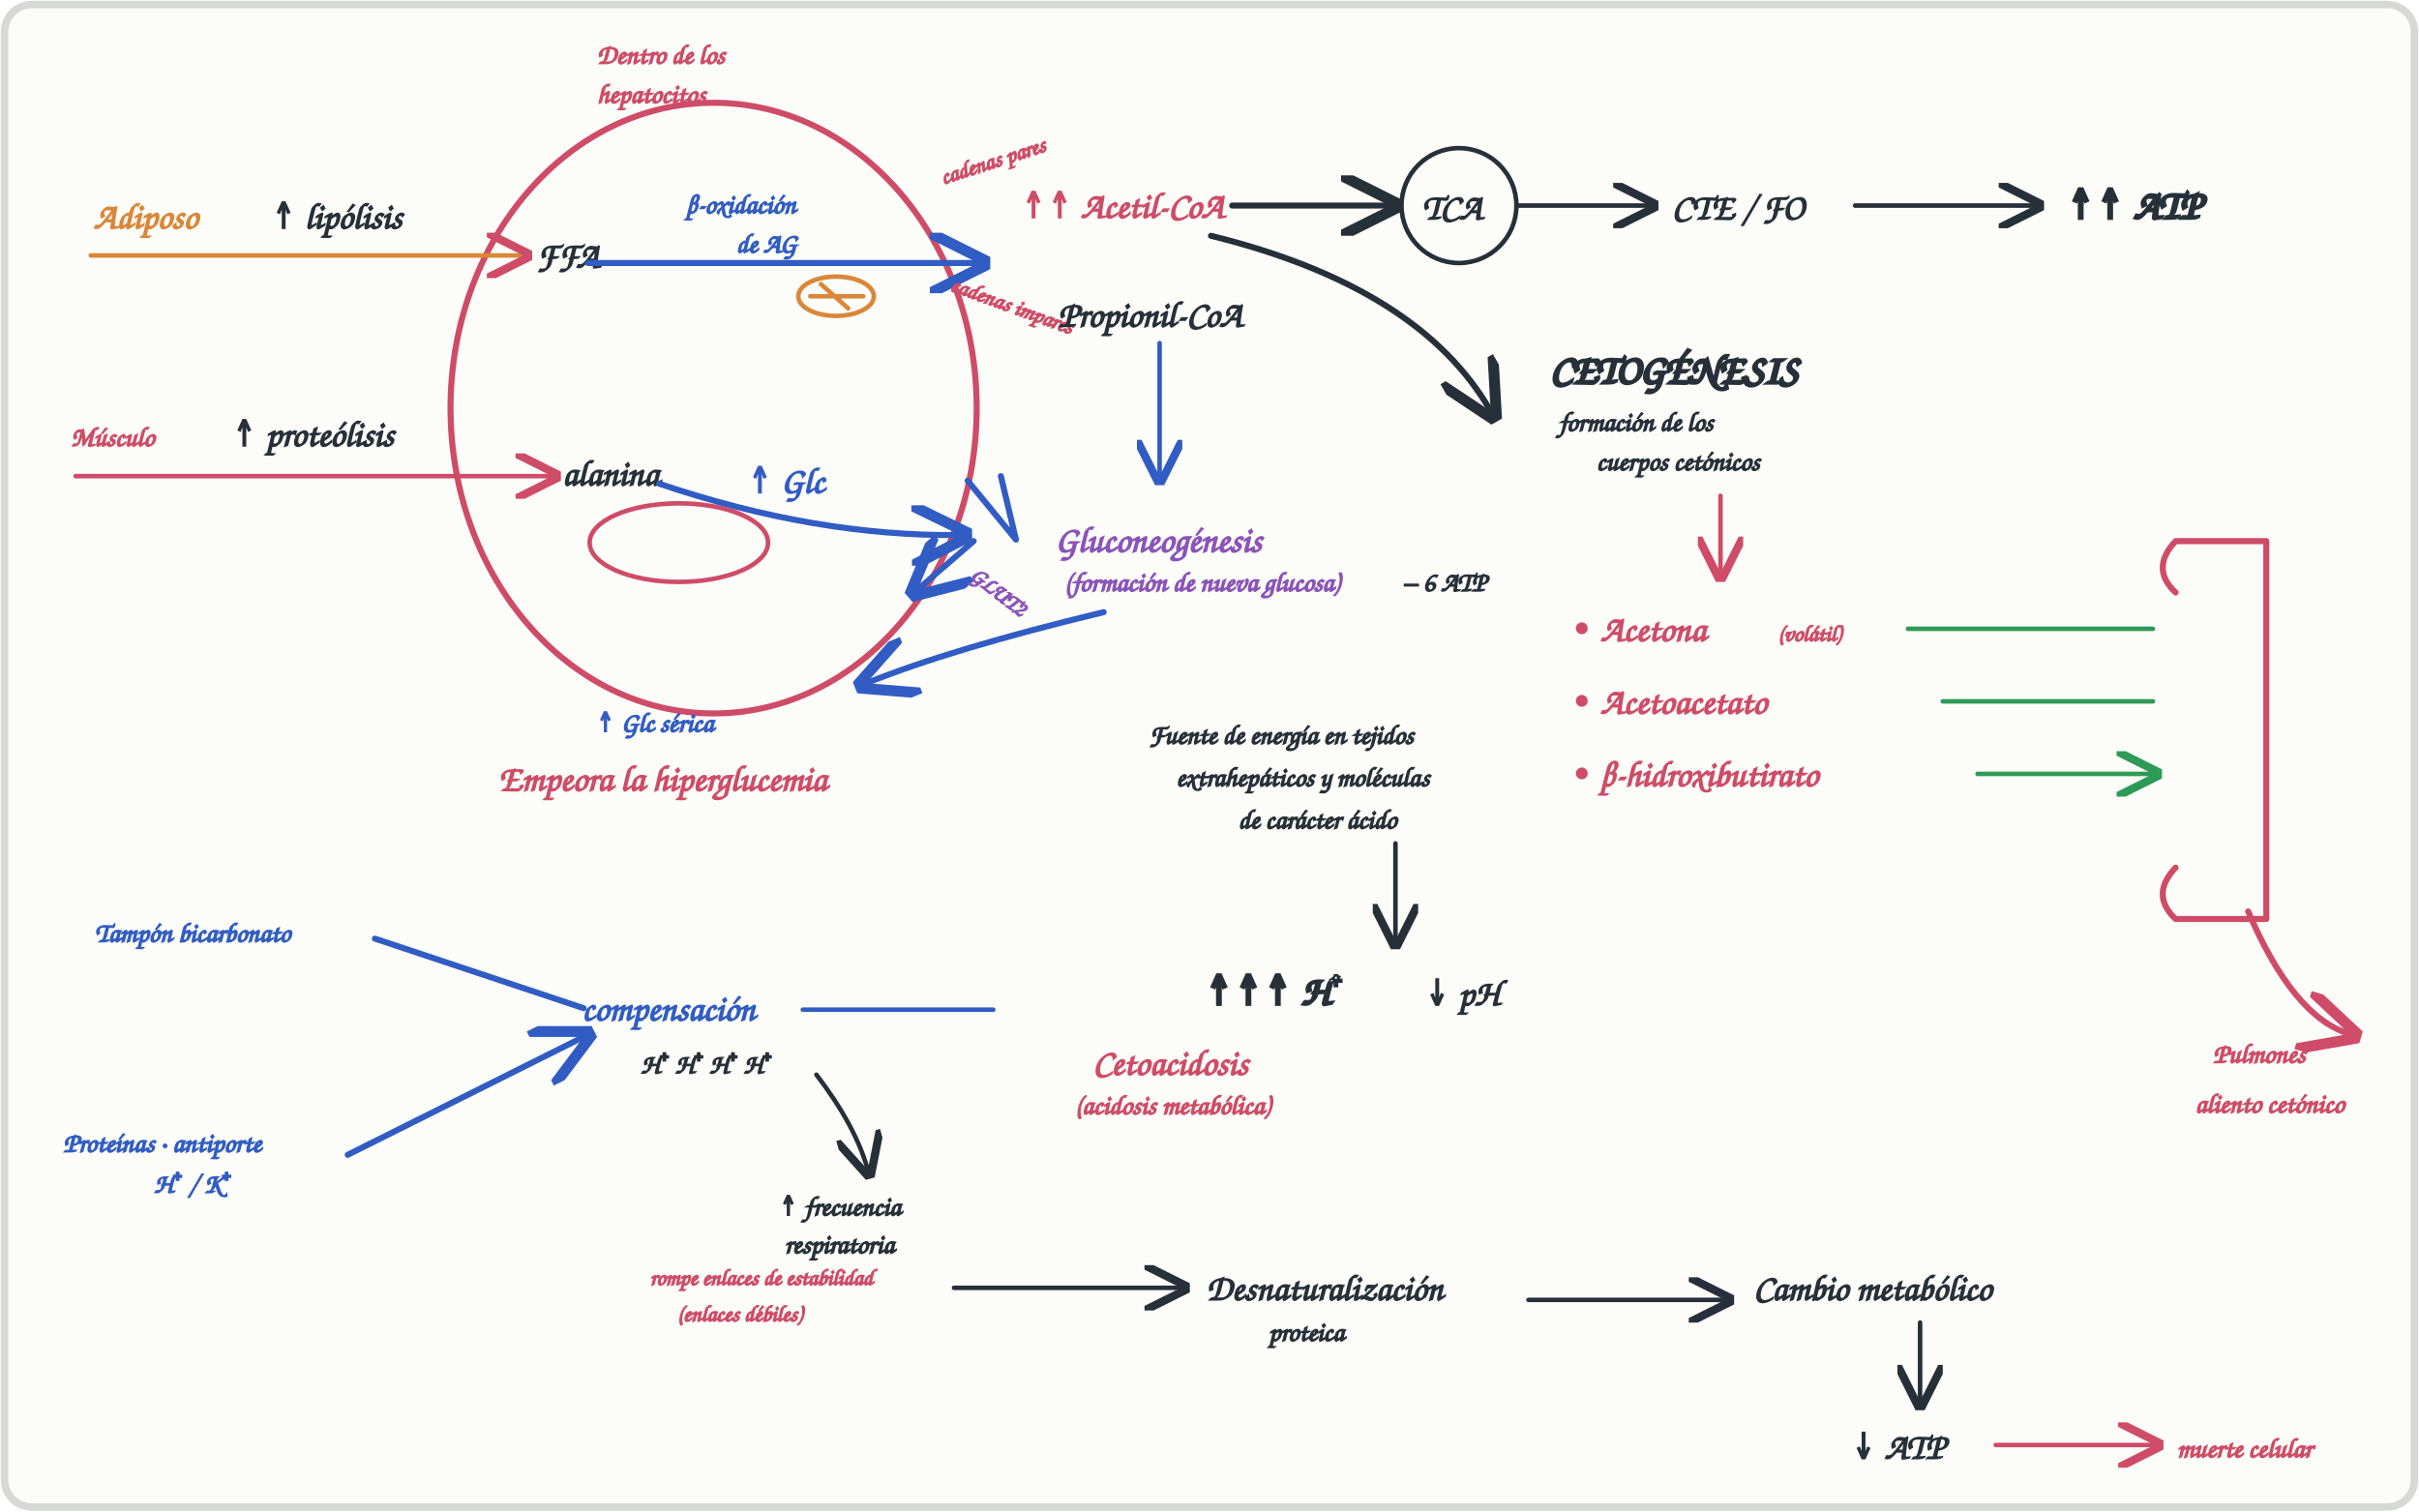
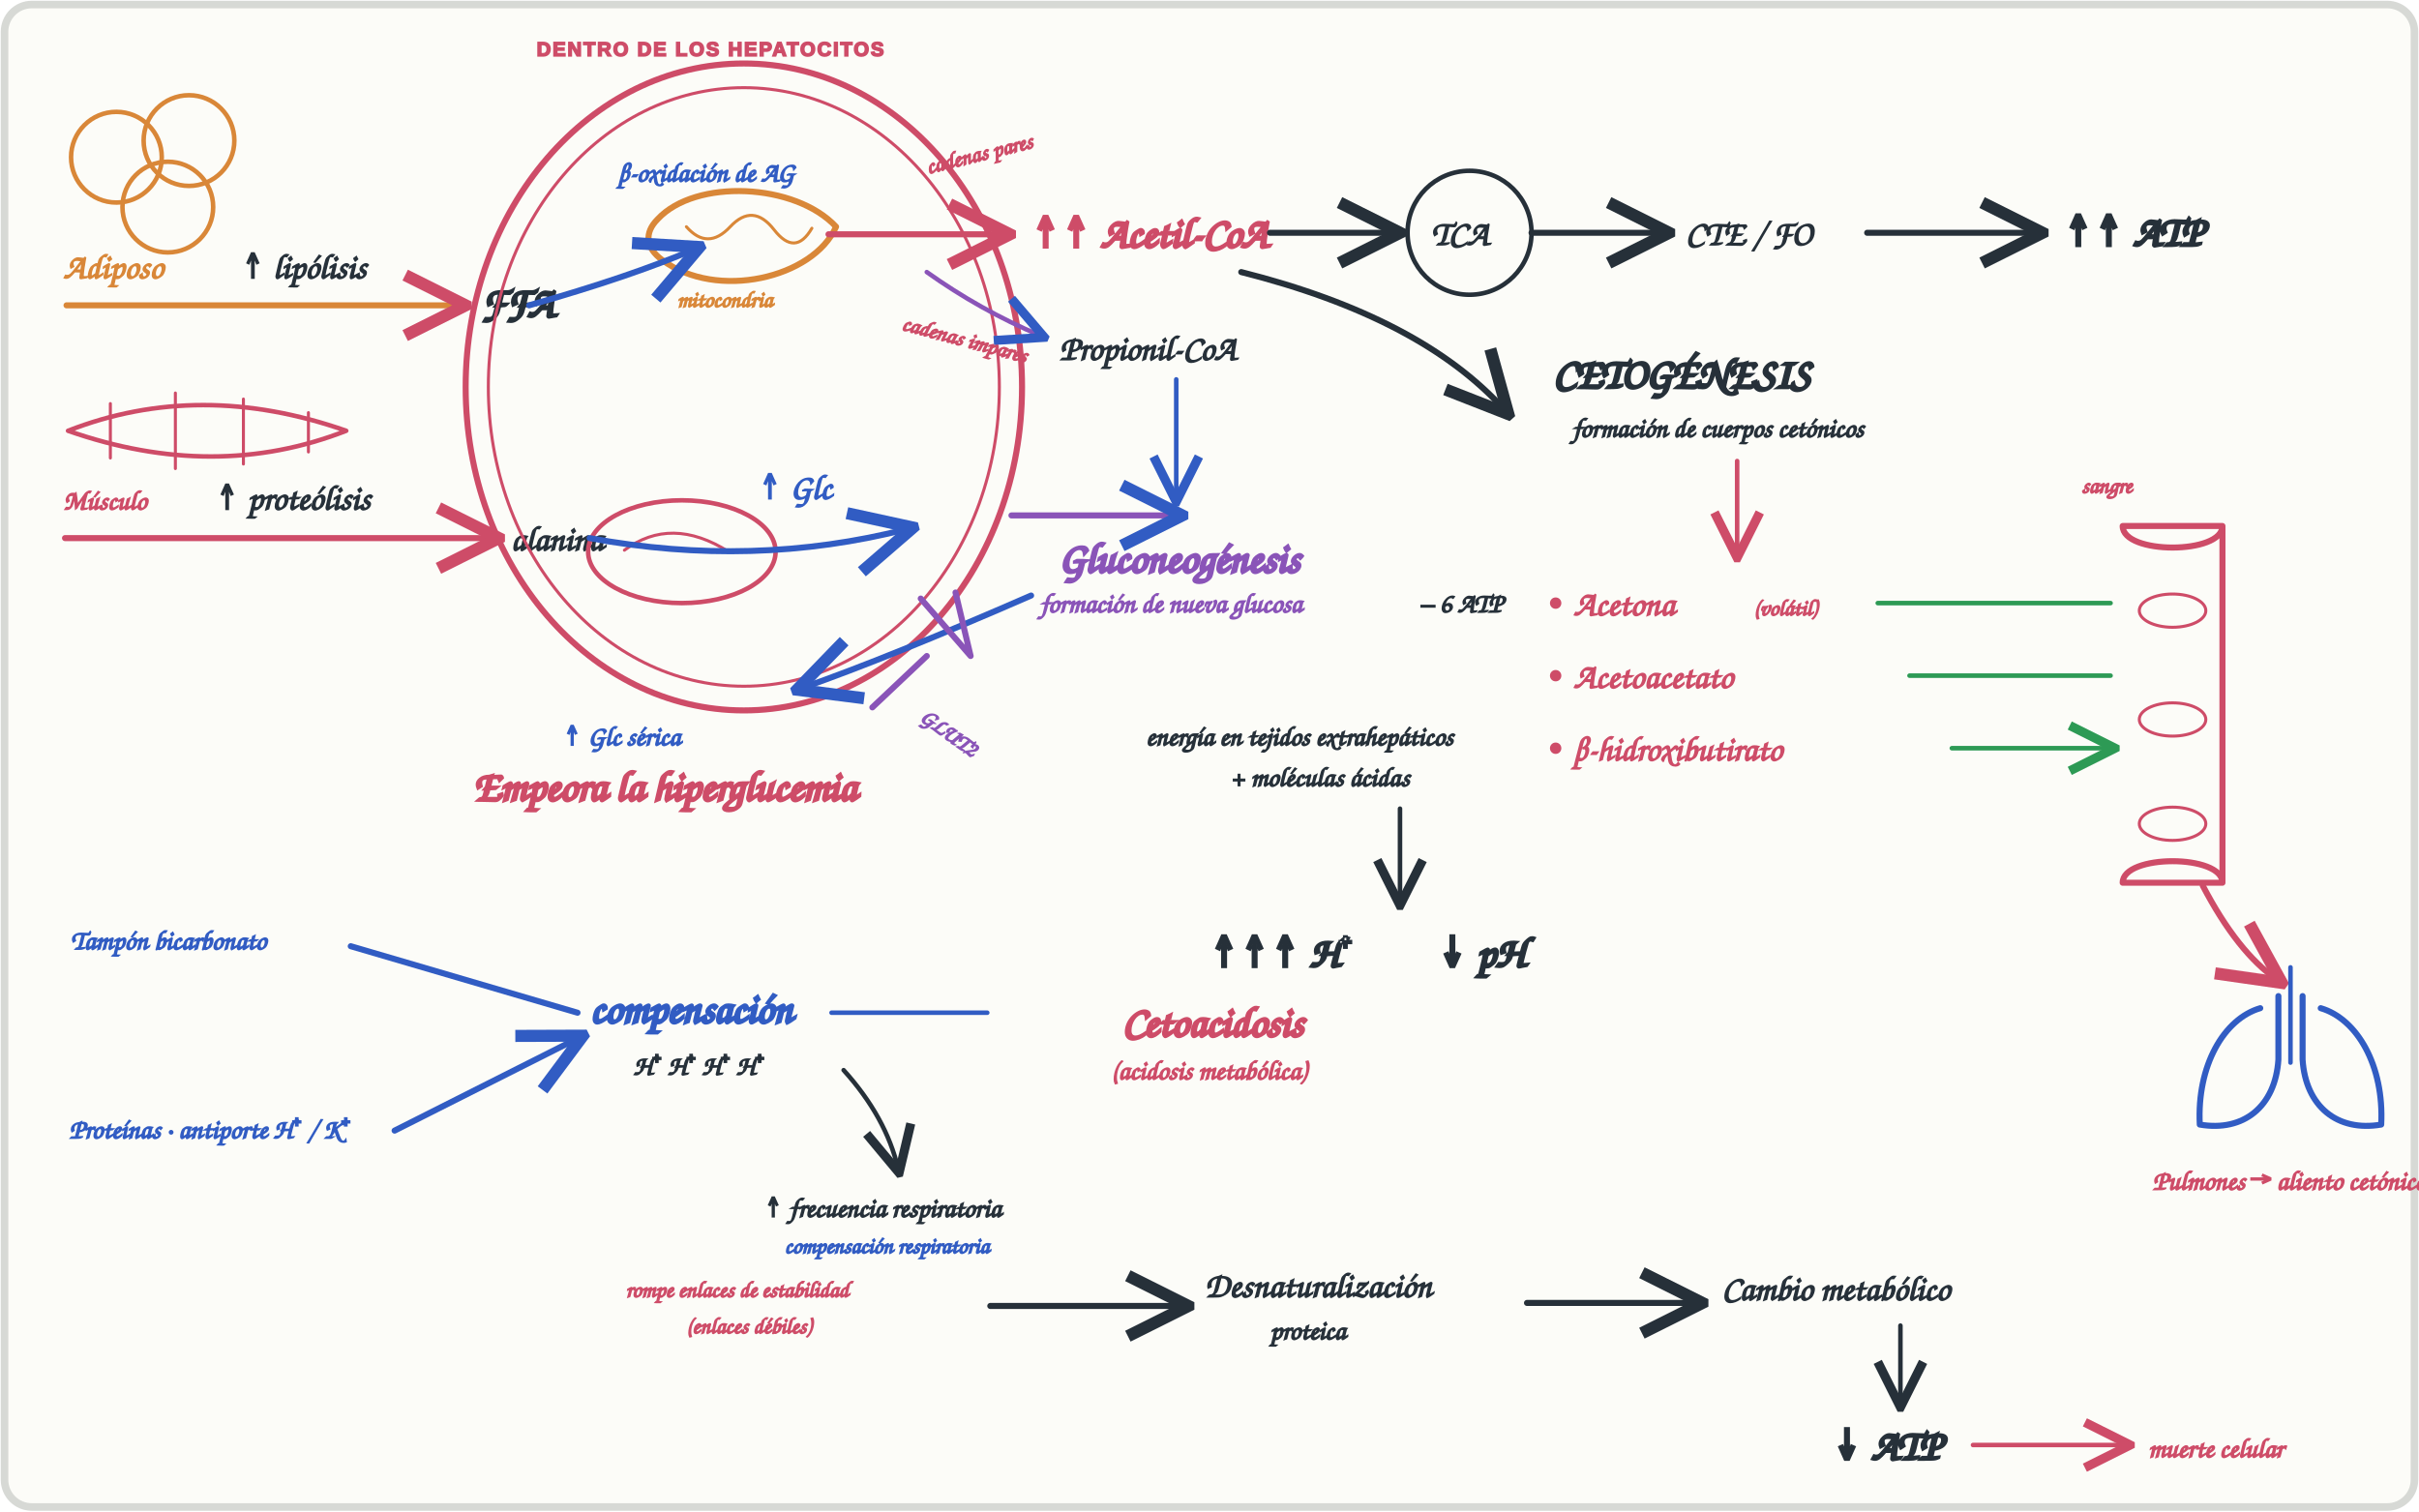
<svg xmlns="http://www.w3.org/2000/svg" viewBox="0 0 1600 1000" role="img" aria-labelledby="title desc">
  <defs>
-     <marker id="b-blue" markerWidth="10" markerHeight="10" refX="8" refY="5" orient="auto">
-       <path d="M0 0 10 5 0 10" fill="none" stroke="#315cc3" stroke-width="1.8" />
+     <marker id="b-blue" markerWidth="12" markerHeight="12" refX="10" refY="6" orient="auto">
+       <path d="M1 1 11 6 1 11" fill="none" stroke="#315cc3" stroke-width="2" />
    </marker>
-     <marker id="b-red" markerWidth="10" markerHeight="10" refX="8" refY="5" orient="auto">
-       <path d="M0 0 10 5 0 10" fill="none" stroke="#ce4c68" stroke-width="1.8" />
+     <marker id="b-red" markerWidth="12" markerHeight="12" refX="10" refY="6" orient="auto">
+       <path d="M1 1 11 6 1 11" fill="none" stroke="#ce4c68" stroke-width="2" />
    </marker>
-     <marker id="b-green" markerWidth="10" markerHeight="10" refX="8" refY="5" orient="auto">
-       <path d="M0 0 10 5 0 10" fill="none" stroke="#2d9a55" stroke-width="1.8" />
+     <marker id="b-green" markerWidth="12" markerHeight="12" refX="10" refY="6" orient="auto">
+       <path d="M1 1 11 6 1 11" fill="none" stroke="#2d9a55" stroke-width="2" />
    </marker>
-     <marker id="b-ink" markerWidth="10" markerHeight="10" refX="8" refY="5" orient="auto">
-       <path d="M0 0 10 5 0 10" fill="none" stroke="#263039" stroke-width="1.8" />
+     <marker id="b-ink" markerWidth="12" markerHeight="12" refX="10" refY="6" orient="auto">
+       <path d="M1 1 11 6 1 11" fill="none" stroke="#263039" stroke-width="2" />
    </marker>
    <style>
      .board{fill:#fcfcf8;stroke:#d7d9d5;stroke-width:5}.ink{fill:#263039;stroke:#263039}.blue{fill:#315cc3;stroke:#315cc3}.red{fill:#ce4c68;stroke:#ce4c68}.green{fill:#2d9a55;stroke:#2d9a55}.orange{fill:#d98738;stroke:#d98738}.purple{fill:#8a54b8;stroke:#8a54b8}
-       text{font-family:"Segoe Print","Bradley Hand","Comic Sans MS",cursive;font-size:24px;font-weight:600;stroke:none}.small{font-size:18px}.tiny{font-size:15px}.title{font-size:27px;font-weight:700}.line{fill:none;stroke-width:4;stroke-linecap:round;stroke-linejoin:round}.thin{fill:none;stroke-width:3;stroke-linecap:round;stroke-linejoin:round}
+       .hepatocyte{fill:#fff7ef;stroke:#ce4c68}.nucleus{fill:#fffdf8;stroke:#ce4c68}.mito{fill:#fff0d9;stroke:#d98738}.adipocyte{fill:#fff4dd;stroke:#d98738}.muscle{fill:#fbe8e9;stroke:#ce4c68}.vessel{fill:#fff3f4;stroke:#ce4c68}.lung{fill:#eef7fb;stroke:#315cc3}
+       text{font-family:"Segoe Print","Bradley Hand","Comic Sans MS",cursive;font-size:23px;font-weight:650;stroke:none}.small{font-size:18px}.tiny{font-size:15px}.title{font-size:28px;font-weight:750}.micro{font-family:Arial,sans-serif;font-size:13px;font-weight:800;letter-spacing:1.15px}.line{fill:none;stroke-width:4;stroke-linecap:round;stroke-linejoin:round}.thin{fill:none;stroke-width:3;stroke-linecap:round;stroke-linejoin:round}.hair{fill:none;stroke-width:2;stroke-linecap:round;stroke-linejoin:round}
    </style>
  </defs>
  <rect class="board" x="3" y="3" width="1594" height="994" rx="18" />
-   <text class="red small" x="395" y="42">Dentro de los</text>
-   <text class="red small" x="395" y="68">hepatocitos</text>
-   <ellipse class="red line" cx="472" cy="270" rx="174" ry="202" />
-   <ellipse class="red thin" cx="449" cy="359" rx="59" ry="26" />
-   <ellipse class="orange thin" cx="553" cy="196" rx="25" ry="13" />
-   <path class="orange thin" d="M536 196h35m-28-8 18 16" />
-   <text class="orange" x="62" y="151">Adiposo</text>
-   <text class="ink" x="179" y="151">↑ lipólisis</text>
-   <path class="orange thin" d="M60 169h286" marker-end="url(#b-red)" />
-   <text class="ink" x="355" y="177">FFA</text>
-   <text class="blue small" x="454" y="141">β-oxidación</text>
-   <text class="blue small" x="487" y="167">de AG</text>
-   <path class="blue line" d="M389 174h258" marker-end="url(#b-blue)" />
-   <text class="red tiny" x="624" y="122" transform="rotate(-18 624 122)">cadenas pares</text>
-   <text class="red tiny" x="628" y="192" transform="rotate(20 628 192)">cadenas impares</text>
-   <text class="red" x="675" y="144">↑↑ Acetil-CoA</text>
-   <text class="red small" x="47" y="295">Músculo</text>
-   <text class="ink" x="153" y="295">↑ proteólisis</text>
-   <path class="red thin" d="M50 315h315" marker-end="url(#b-red)" />
-   <text class="ink" x="372" y="321">alanina</text>
-   <text class="blue" x="494" y="326">↑ Glc</text>
-   <path class="blue line" d="M436 320q103 35 199 34" marker-end="url(#b-blue)" />
-   <path class="blue line" d="M640 318l32 39m-10-42 10 42m-28 1-37 32" marker-end="url(#b-blue)" />
-   <text class="purple tiny" x="641" y="382" transform="rotate(38 641 382)">GLUT2</text>
-   <path class="ink line" d="M815 136h104" marker-end="url(#b-ink)" />
-   <circle class="ink thin" cx="965" cy="136" r="38" />
-   <text class="ink" x="941" y="145">TCA</text>
-   <path class="ink thin" d="M1004 136h87" marker-end="url(#b-ink)" />
-   <text class="ink" x="1106" y="145">CTE / FO</text>
-   <path class="ink thin" d="M1227 136h119" marker-end="url(#b-ink)" />
-   <text class="ink title" x="1366" y="145">↑↑ ATP</text>
-   <text class="ink" x="700" y="216">Propionil-CoA</text>
-   <path class="blue thin" d="M767 227v88" marker-end="url(#b-blue)" />
-   <text class="purple" x="698" y="365">Gluconeogénesis</text>
-   <text class="purple small" x="704" y="391">(formación de nueva glucosa)</text>
-   <text class="ink small" x="928" y="391">− 6 ATP</text>
-   <path class="blue line" d="M730 405q-100 24-157 47" marker-end="url(#b-blue)" />
-   <text class="blue small" x="394" y="484">↑ Glc sérica</text>
-   <text class="red" x="330" y="523">Empeora la hiperglucemia</text>
-   <path class="ink line" d="M801 156q138 34 185 116" marker-end="url(#b-ink)" />
-   <text class="ink title" x="1025" y="254">CETOGÉNESIS</text>
-   <text class="ink small" x="1031" y="285">formación de los</text>
-   <text class="ink small" x="1056" y="311">cuerpos cetónicos</text>
-   <path class="red thin" d="M1138 328v51" marker-end="url(#b-red)" />
-   <text class="red" x="1039" y="424">• Acetona</text>
-   <text class="red tiny" x="1176" y="424">(volátil)</text>
-   <text class="red" x="1039" y="472">• Acetoacetato</text>
-   <text class="red" x="1039" y="520">• β-hidroxibutirato</text>
-   <path class="green thin" d="M1262 416h162m-139 48h139m-116 48h116" marker-end="url(#b-green)" />
-   <path class="red line" d="M1439 358h60v250h-60m0-250q-17 18 0 34m0 182q-17 18 0 34" />
-   <path class="red line" d="M1487 603q30 70 67 81" marker-end="url(#b-red)" />
-   <text class="red small" x="1464" y="703">Pulmones</text>
-   <text class="red small" x="1452" y="736">aliento cetónico</text>
-   <text class="ink small" x="760" y="492">Fuente de energía en tejidos</text>
-   <text class="ink small" x="778" y="520">extrahepáticos y moléculas</text>
-   <text class="ink small" x="819" y="548">de carácter ácido</text>
-   <path class="ink thin" d="M923 558v64" marker-end="url(#b-ink)" />
-   <text class="ink title" x="796" y="665">↑↑↑ H⁺</text>
-   <text class="ink" x="942" y="665">↓ pH</text>
-   <text class="red" x="723" y="711">Cetoacidosis</text>
-   <text class="red small" x="711" y="737">(acidosis metabólica)</text>
-   <text class="blue small" x="63" y="623">Tampón bicarbonato</text>
-   <text class="blue small" x="42" y="762">Proteínas · antiporte</text>
-   <text class="blue small" x="102" y="789">H⁺ / K⁺</text>
-   <path class="blue line" d="M248 621l138 46m-156 97 156-78" marker-end="url(#b-blue)" />
-   <text class="blue" x="385" y="675">compensación</text>
-   <path class="blue thin" d="M531 668h126" />
-   <text class="ink small" x="424" y="710">H⁺ H⁺ H⁺ H⁺</text>
-   <path class="ink thin" d="M540 711q26 34 34 63" marker-end="url(#b-ink)" />
-   <text class="ink small" x="515" y="804">↑ frecuencia</text>
-   <text class="ink small" x="519" y="829">respiratoria</text>
-   <text class="red tiny" x="430" y="850">rompe enlaces de estabilidad</text>
-   <text class="red tiny" x="448" y="874">(enlaces débiles)</text>
-   <path class="ink thin" d="M631 852h150" marker-end="url(#b-ink)" />
-   <text class="ink" x="798" y="860">Desnaturalización</text>
-   <text class="ink small" x="839" y="887">proteica</text>
-   <path class="ink thin" d="M1011 860h130" marker-end="url(#b-ink)" />
-   <text class="ink" x="1160" y="860">Cambio metabólico</text>
-   <path class="ink thin" d="M1270 875v52" marker-end="url(#b-ink)" />
-   <text class="ink" x="1224" y="965">↓ ATP</text>
-   <path class="red thin" d="M1320 956h105" marker-end="url(#b-red)" />
-   <text class="red small" x="1440" y="964">muerte celular</text>
+   <g>
+     <circle class="adipocyte thin" cx="77" cy="104" r="30" />
+     <circle class="adipocyte thin" cx="125" cy="93" r="30" />
+     <circle class="adipocyte thin" cx="111" cy="137" r="30" />
+   </g>
+   <text class="orange" x="42" y="184">Adiposo</text>
+   <text class="ink" x="159" y="184">↑ lipólisis</text>
+   <path class="orange line" d="M44 202h260" marker-end="url(#b-red)" />
+   <text class="ink title" x="318" y="210">FFA</text>
+   <path class="muscle thin" d="M45 285q87-34 184 0-87 34-184 0z" />
+   <path class="red hair" d="M73 267v36m43-43v50m45-46v43m43-34v26" />
+   <text class="red small" x="42" y="337">Músculo</text>
+   <text class="ink" x="142" y="337">↑ proteólisis</text>
+   <path class="red line" d="M43 356h283" marker-end="url(#b-red)" />
+   <text class="ink" x="338" y="364">alanina</text>
+   <text class="red micro" x="355" y="37">DENTRO DE LOS HEPATOCITOS</text>
+   <ellipse class="hepatocyte line" cx="492" cy="256" rx="184" ry="214" />
+   <ellipse class="red hair" cx="492" cy="256" rx="169" ry="198" />
+   <ellipse class="nucleus thin" cx="451" cy="365" rx="62" ry="34" />
+   <path class="red hair" d="M413 364q31-23 69 1" />
+   <path class="mito line" d="M435 145c25-27 91-24 118 5-15 34-79 49-115 22-11-8-12-18-3-27z" />
+   <path class="orange hair" d="M454 150q14 16 29 0t29 2 25-1" />
+   <text class="blue small" x="409" y="120">β-oxidación de AG</text>
+   <path class="blue line" d="M350 202q67-19 109-37" marker-end="url(#b-blue)" />
+   <text class="orange tiny" x="448" y="203">mitocondria</text>
+   <path class="red line" d="M548 155h116" marker-end="url(#b-red)" />
+   <text class="red title" x="681" y="164">↑↑ Acetil-CoA</text>
+   <text class="red tiny" x="614" y="115" transform="rotate(-14 614 115)">cadenas pares</text>
+   <path class="purple thin" d="M613 180q35 25 75 42" marker-end="url(#b-blue)" />
+   <text class="red tiny" x="596" y="218" transform="rotate(15 596 218)">cadenas impares</text>
+   <text class="ink" x="701" y="238">Propionil-CoA</text>
+   <path class="blue thin" d="M778 251v78" marker-end="url(#b-blue)" />
+   <path class="ink line" d="M840 154h82" marker-end="url(#b-ink)" />
+   <circle class="ink thin" cx="972" cy="154" r="41" />
+   <text class="ink" x="947" y="162">TCA</text>
+   <path class="ink line" d="M1013 154h87" marker-end="url(#b-ink)" />
+   <text class="ink" x="1115" y="162">CTE / FO</text>
+   <path class="ink line" d="M1235 154h112" marker-end="url(#b-ink)" />
+   <text class="ink title" x="1364" y="163">↑↑ ATP</text>
+   <path class="blue line" d="M390 356q108 20 210-6" marker-end="url(#b-blue)" />
+   <text class="blue" x="501" y="330">↑ Glc</text>
+   <path class="purple line" d="M669 341h109" marker-end="url(#b-blue)" />
+   <text class="purple title" x="700" y="379">Gluconeogénesis</text>
+   <text class="purple small" x="688" y="405">formación de nueva glucosa</text>
+   <text class="ink small" x="939" y="405">− 6 ATP</text>
+   <path class="blue line" d="M682 394q-94 41-151 61" marker-end="url(#b-blue)" />
+   <path class="purple line" d="M609 396l33 38m-10-42 10 42m-29 0-36 34" />
+   <text class="purple tiny" x="608" y="476" transform="rotate(36 608 476)">GLUT2</text>
+   <text class="blue small" x="372" y="493">↑ Glc sérica</text>
+   <text class="red title" x="313" y="530">Empeora la hiperglucemia</text>
+   <path class="ink line" d="M821 180q119 30 174 91" marker-end="url(#b-ink)" />
+   <text class="ink title" x="1027" y="257">CETOGÉNESIS</text>
+   <text class="ink small" x="1040" y="289">formación de cuerpos cetónicos</text>
+   <path class="red thin" d="M1149 305v61" marker-end="url(#b-red)" />
+   <text class="red" x="1022" y="407">• Acetona</text>
+   <text class="red tiny" x="1160" y="407">(volátil)</text>
+   <text class="red" x="1022" y="455">• Acetoacetato</text>
+   <text class="red" x="1022" y="503">• β-hidroxibutirato</text>
+   <path class="green thin" d="M1242 399h154m-133 48h133m-105 48h105" marker-end="url(#b-green)" />
+   <path class="vessel line" d="M1404 348h66v236h-66m0-236c0 19 66 19 66 0m-66 236c0-19 66-19 66 0" />
+   <ellipse class="red hair" cx="1437" cy="404" rx="22" ry="11" />
+   <ellipse class="red hair" cx="1437" cy="476" rx="22" ry="11" />
+   <ellipse class="red hair" cx="1437" cy="545" rx="22" ry="11" />
+   <text class="red tiny" x="1377" y="326">sangre</text>
+   <text class="ink small" x="758" y="493">energía en tejidos extrahepáticos</text>
+   <text class="ink small" x="814" y="520">+ moléculas ácidas</text>
+   <path class="red line" d="M1457 586q23 44 49 62" marker-end="url(#b-red)" />
+   <path class="lung line" d="M1495 667c-24 7-42 38-40 77 29 5 50-12 52-43v-42m16 0v42c2 31 23 48 52 43 2-39-16-70-40-77" />
+   <path class="blue thin" d="M1515 640v63" />
+   <text class="red small" x="1424" y="787">Pulmones → aliento cetónico</text>
+   <path class="ink thin" d="M926 535v61" marker-end="url(#b-ink)" />
+   <text class="ink title" x="799" y="640">↑↑↑ H⁺</text>
+   <text class="ink title" x="950" y="640">↓ pH</text>
+   <text class="red title" x="742" y="686">Cetoacidosis</text>
+   <text class="red small" x="735" y="714">(acidosis metabólica)</text>
+   <text class="blue small" x="47" y="628">Tampón bicarbonato</text>
+   <text class="blue small" x="46" y="753">Proteínas · antiporte H⁺ / K⁺</text>
+   <path class="blue line" d="M232 626l150 44m-121 78 121-61" marker-end="url(#b-blue)" />
+   <text class="blue title" x="390" y="677">compensación</text>
+   <path class="blue thin" d="M550 670h103" />
+   <text class="ink small" x="419" y="711">H⁺ H⁺ H⁺ H⁺</text>
+   <path class="ink thin" d="M558 708q28 31 36 65" marker-end="url(#b-ink)" />
+   <text class="ink small" x="505" y="805">↑ frecuencia respiratoria</text>
+   <text class="blue tiny" x="519" y="829">compensación respiratoria</text>
+   <text class="red tiny" x="414" y="858">rompe enlaces de estabilidad</text>
+   <text class="red tiny" x="454" y="882">(enlaces débiles)</text>
+   <path class="ink line" d="M655 864h127" marker-end="url(#b-ink)" />
+   <text class="ink" x="797" y="858">Desnaturalización</text>
+   <text class="ink small" x="840" y="886">proteica</text>
+   <path class="ink line" d="M1010 862h112" marker-end="url(#b-ink)" />
+   <text class="ink" x="1139" y="860">Cambio metabólico</text>
+   <path class="ink thin" d="M1257 877v51" marker-end="url(#b-ink)" />
+   <text class="ink title" x="1211" y="966">↓ ATP</text>
+   <path class="red thin" d="M1305 956h101" marker-end="url(#b-red)" />
+   <text class="red small" x="1421" y="964">muerte celular</text>
</svg>
